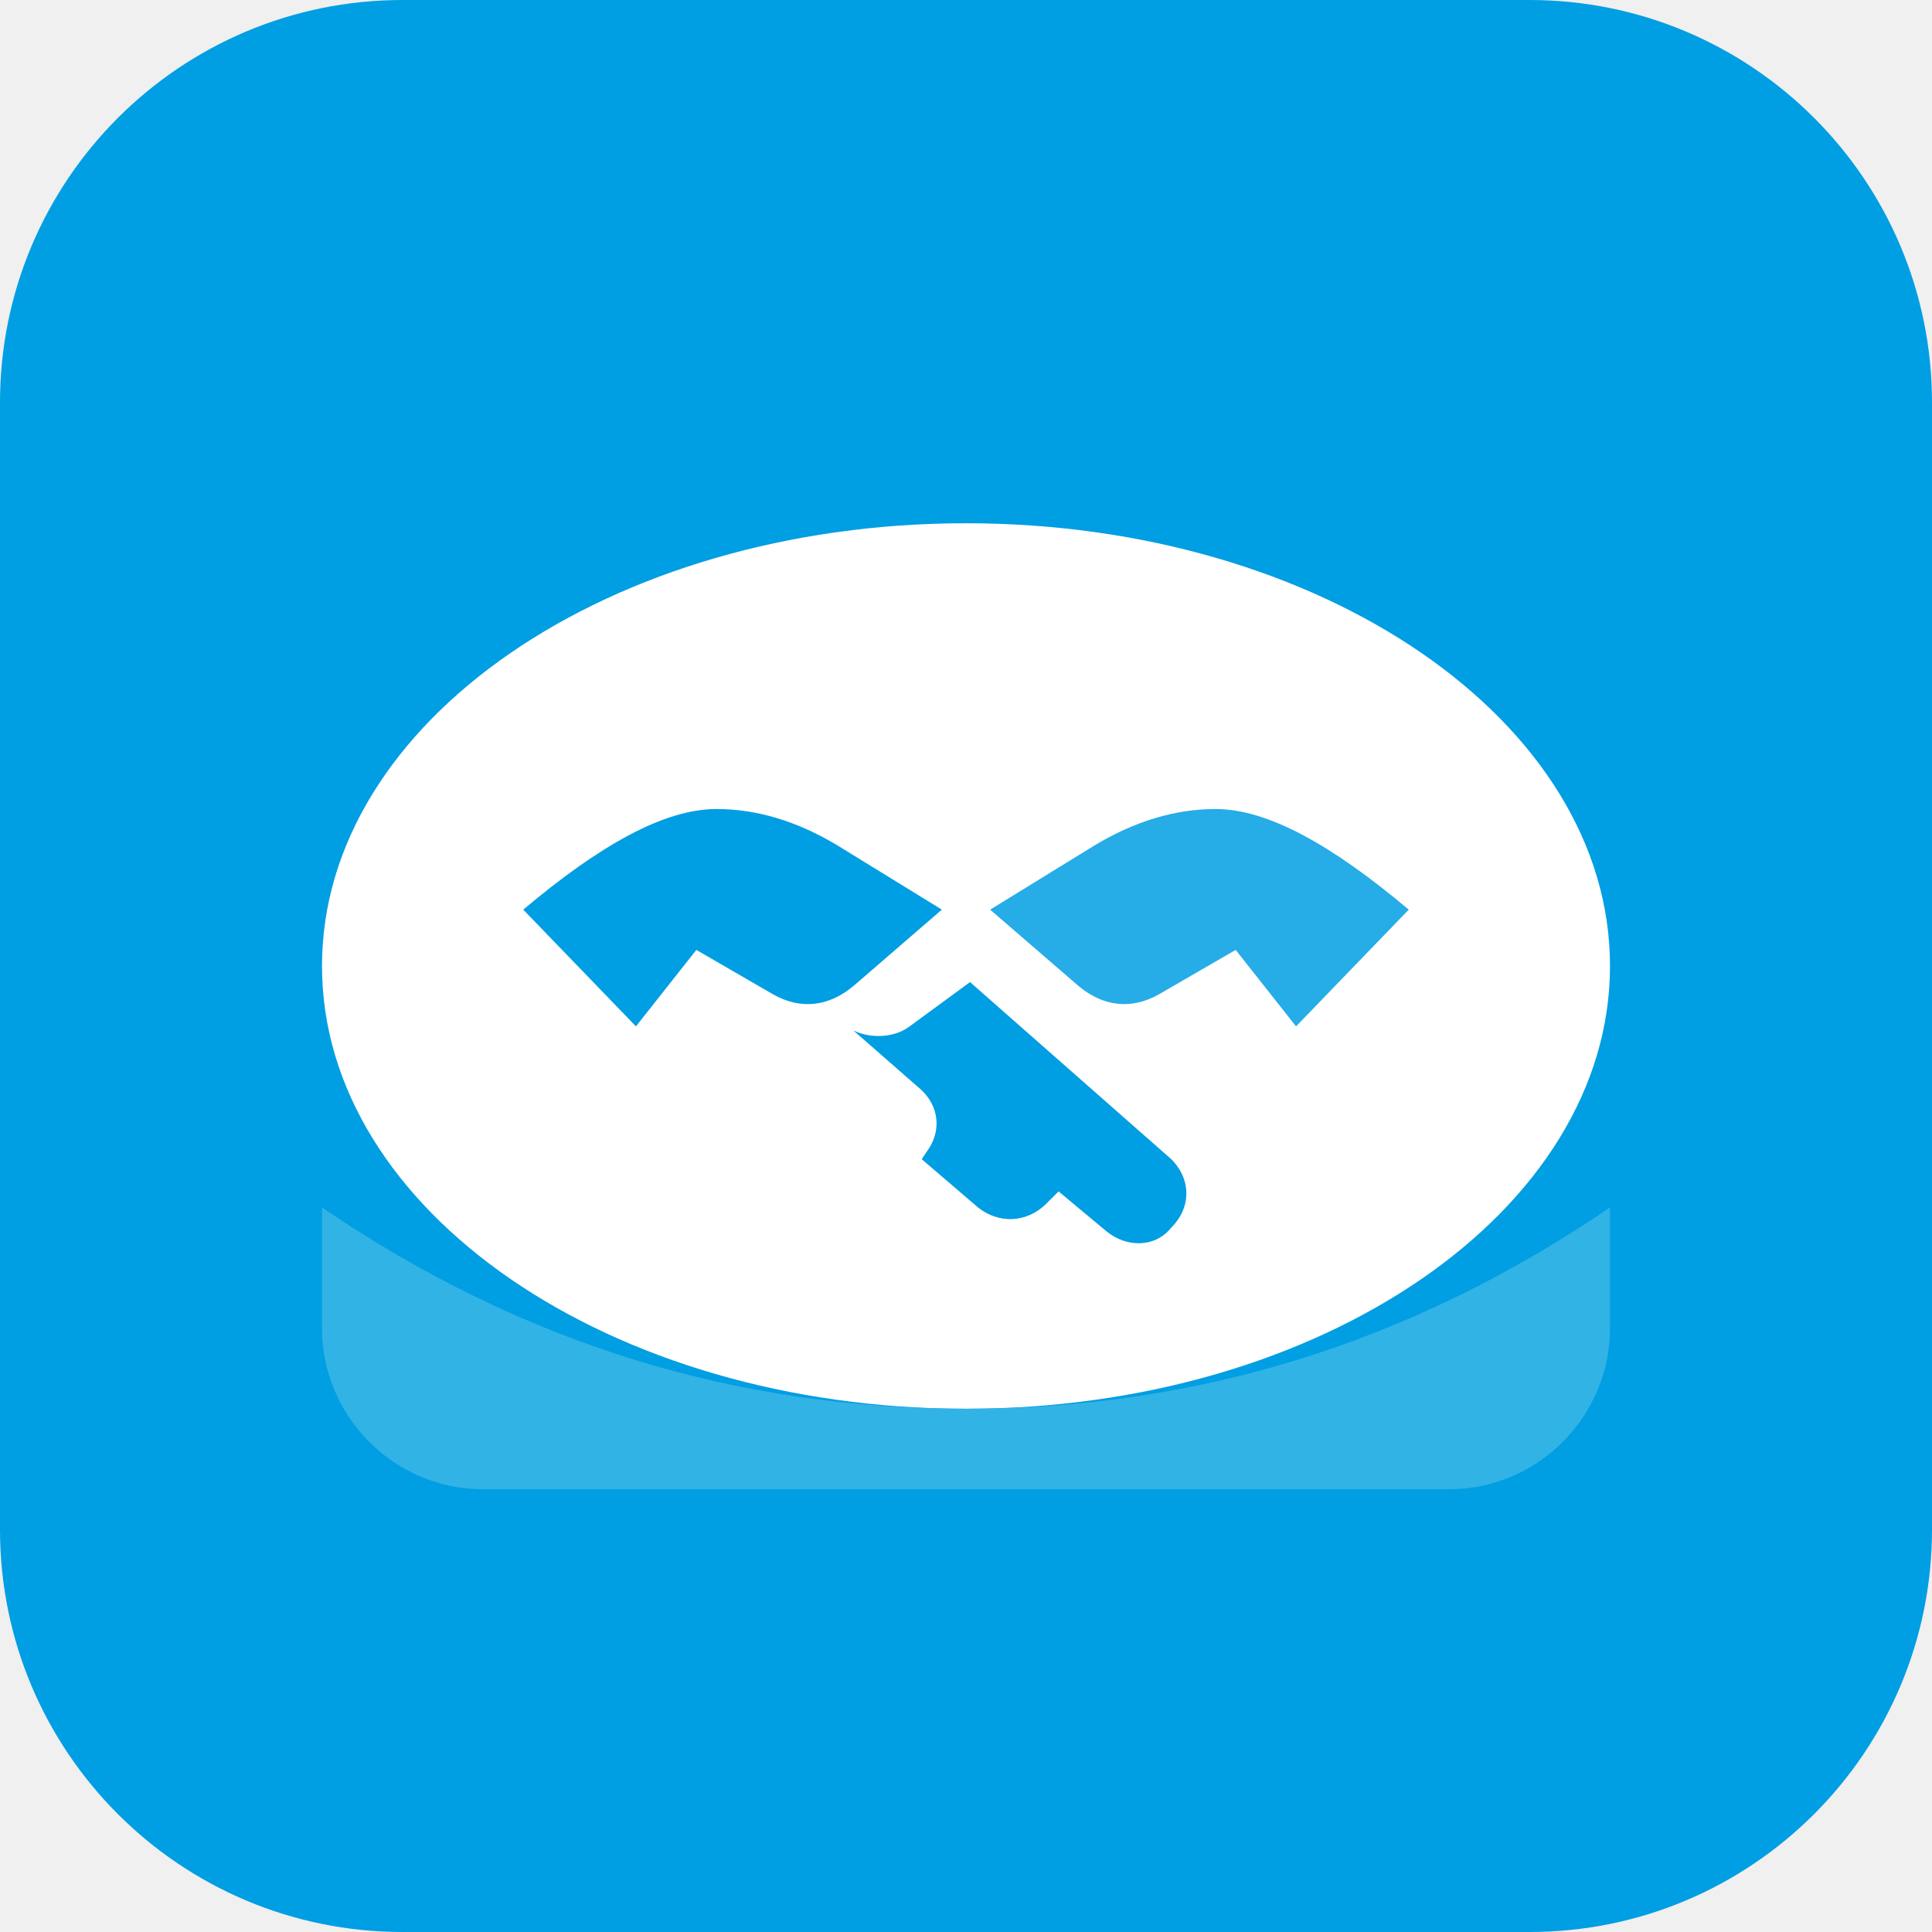
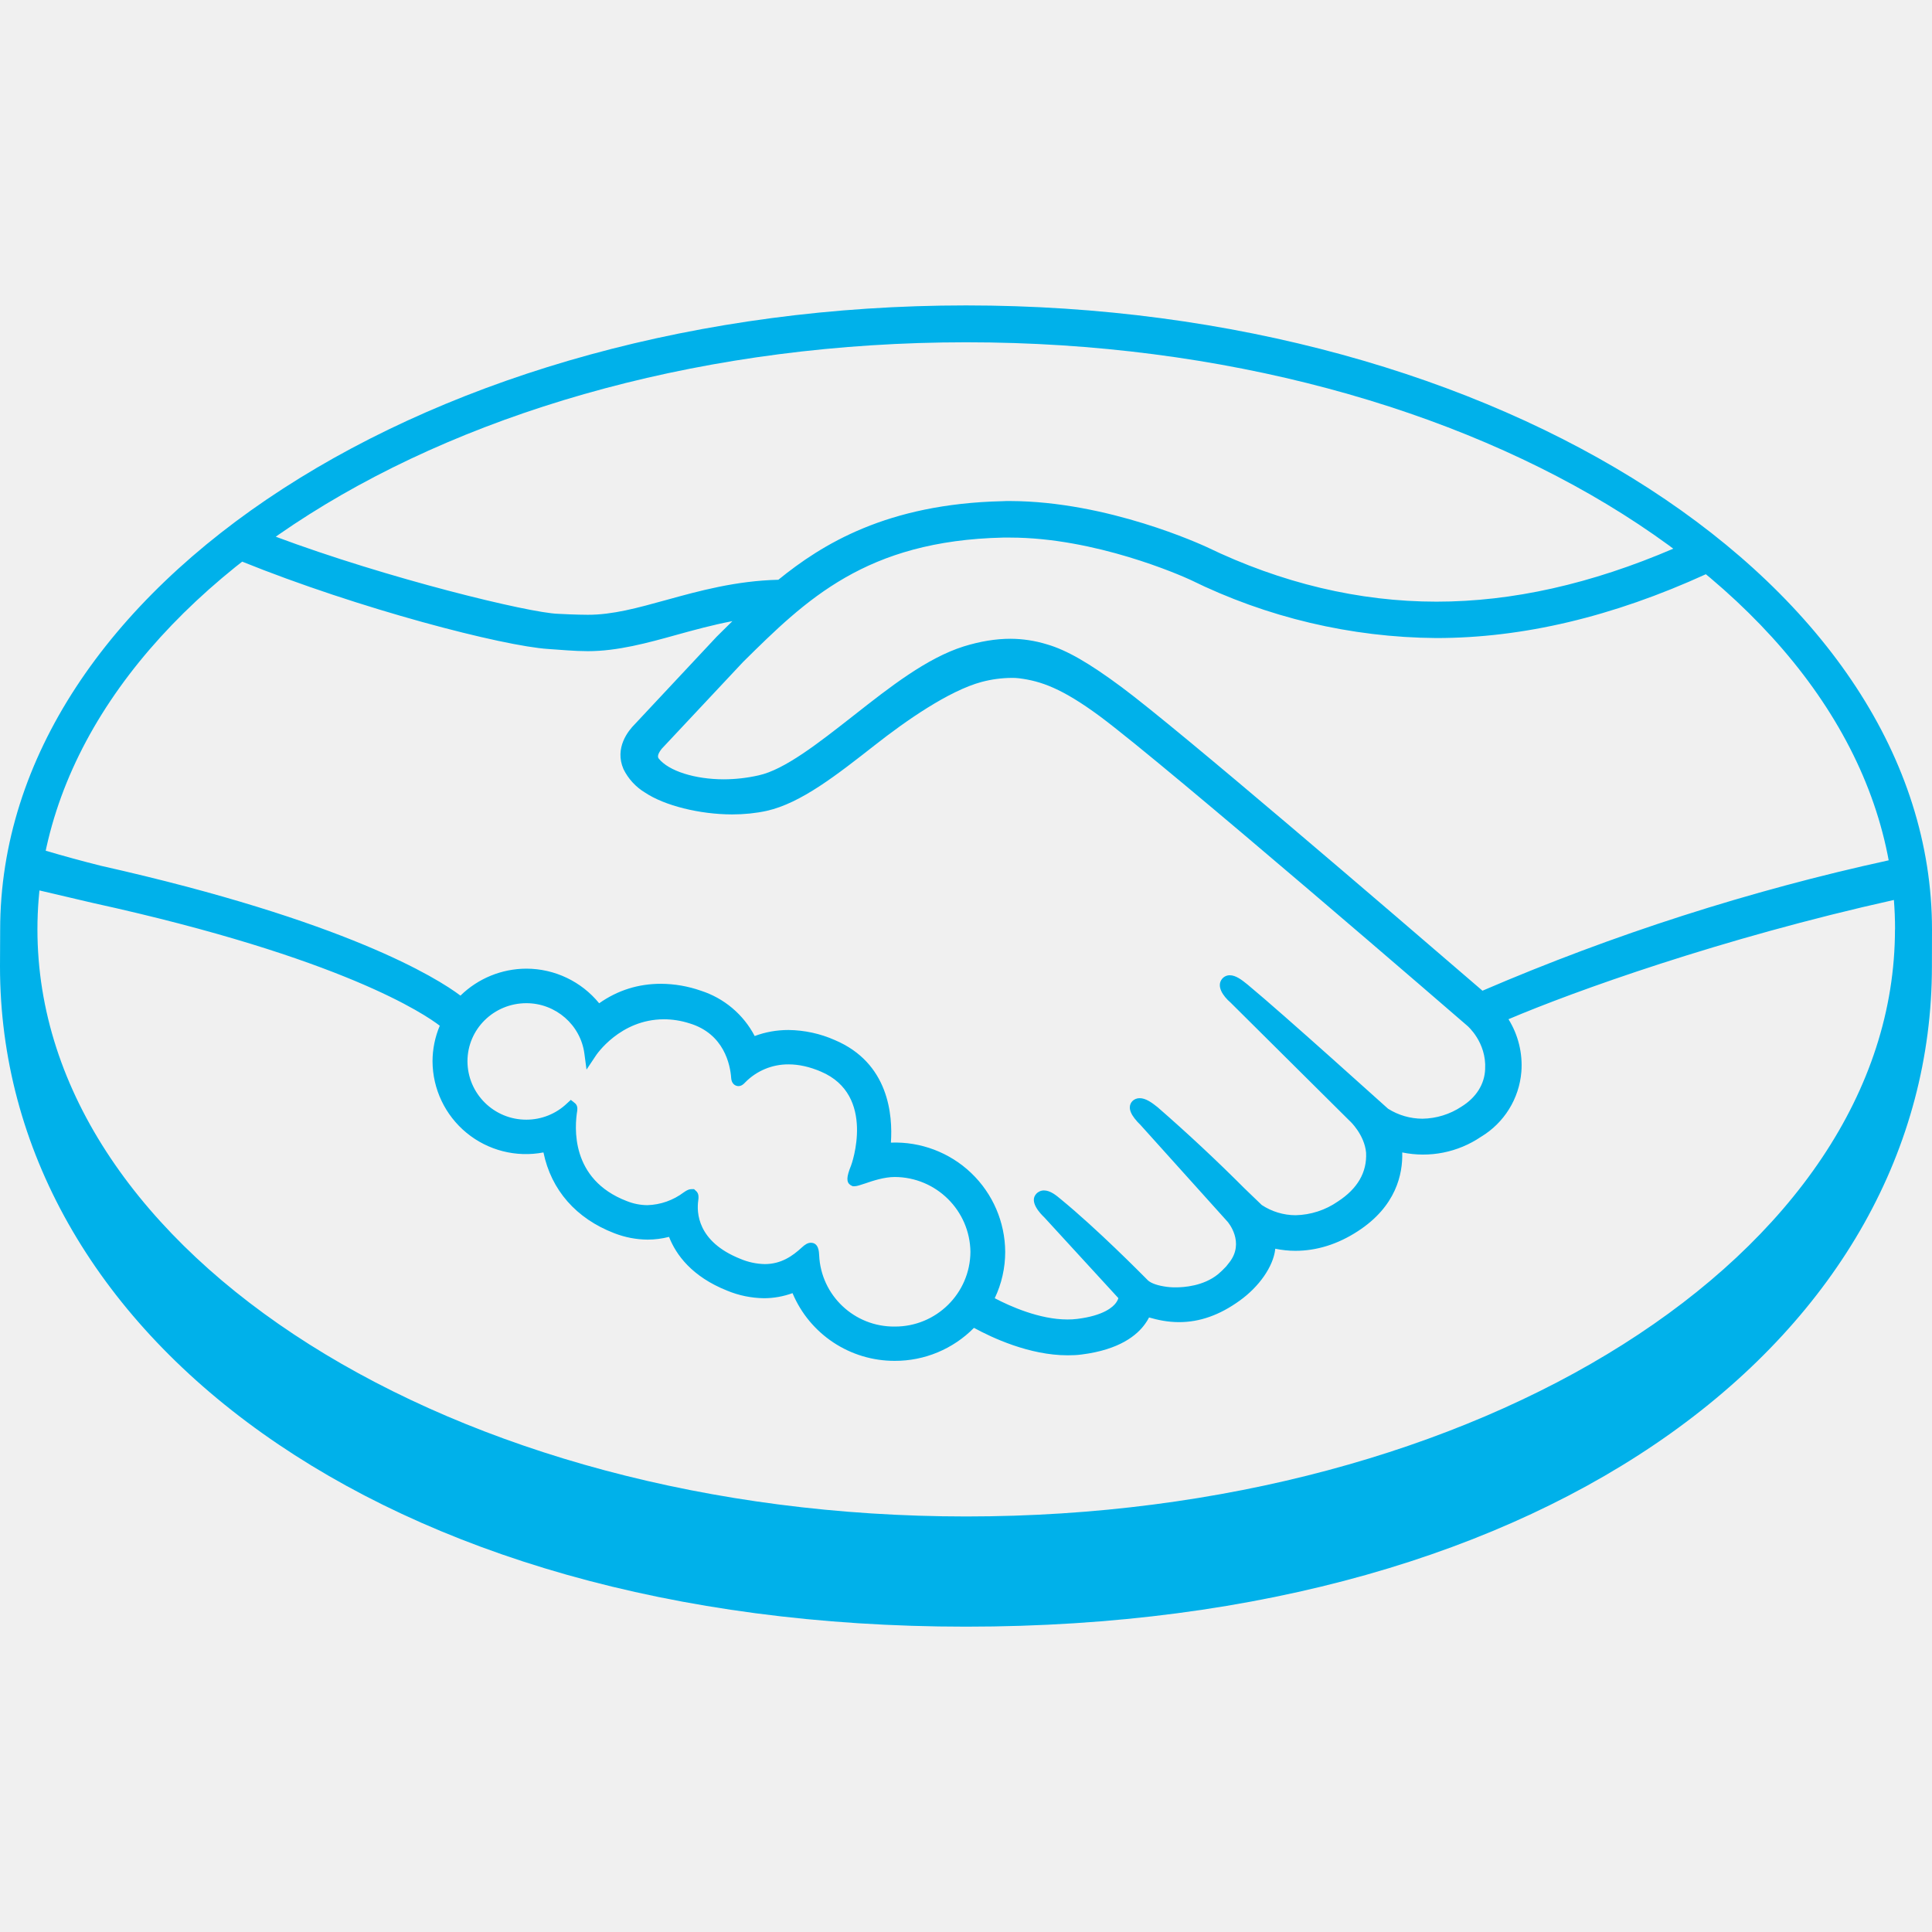
- <svg xmlns="http://www.w3.org/2000/svg" viewBox="0 0 48 48" role="img" aria-label="Mercado Pago">
-   <rect width="48" height="48" rx="10" fill="#009EE3" />
-   <ellipse cx="24" cy="24" rx="16" ry="11" fill="#fff" />
-   <g fill="#009EE3">
-     <path d="M13 22.6c1.9-1.6 3.5-2.5 4.8-2.5 1 0 2 .3 3 .9l2.6 1.6-2.2 1.9c-.6.5-1.3.6-2 .2l-1.9-1.1-1.5 1.9z" />
-     <path d="M35 22.6l-2.8 2.9-1.5-1.9-1.9 1.1c-.7.4-1.4.3-2-.2L24.6 22.6l2.6-1.6c1-.6 2-.9 3-.9 1.3 0 2.9.9 4.8 2.5z" opacity=".85" />
-     <path d="M21.2 25.6l1.6 1.4c.5.4.6 1 .3 1.5l-.2.3 1.4 1.2c.5.4 1.2.4 1.7-.1l.3-.3 1.2 1c.5.4 1.2.4 1.6-.1.5-.5.5-1.2 0-1.7l-5-4.4-1.5 1.1c-.4.3-1 .3-1.4.1z" />
-   </g>
-   <path d="M8 30c5 3.4 10.3 5 16 5s11-1.6 16-5v3c0 2.2-1.8 4-4 4H12c-2.2 0-4-1.8-4-4z" fill="#32B3E5" />
+ <svg xmlns="http://www.w3.org/2000/svg" role="img" aria-label="Mercado Pago" viewBox="0 0 24 24">
+   <path fill="#00B1EA" d="M11.115 16.479a.93.927 0 0 1-.939-.886c-.002-.042-.006-.155-.103-.155-.04 0-.074.023-.113.059-.112.103-.254.206-.46.206a.816.814 0 0 1-.305-.066c-.535-.214-.542-.578-.521-.725.006-.038.007-.08-.02-.11l-.032-.03h-.034c-.027 0-.055.012-.093.039a.788.786 0 0 1-.454.16.7.699 0 0 1-.253-.05c-.708-.27-.65-.928-.617-1.126.005-.041-.005-.072-.03-.092l-.05-.04-.047.043a.728.726 0 0 1-.505.203.73.728 0 0 1-.732-.725c0-.4.328-.722.732-.722.364 0 .675.27.721.63l.026.195.11-.165c.01-.018.307-.46.852-.46.102 0 .21.016.316.05.434.13.508.52.519.68.008.094.075.1.09.1.037 0 .064-.024.083-.045a.746.744 0 0 1 .54-.225c.128 0 .263.03.402.09.69.293.379 1.158.374 1.167-.058.144-.061.207-.005.244l.027.013h.02c.03 0 .07-.014.134-.035.093-.032.235-.08.367-.08a.944.942 0 0 1 .94.93.936.934 0 0 1-.94.928zm7.302-4.171c-1.138-.98-3.768-3.24-4.481-3.77-.406-.302-.685-.462-.928-.533a1.559 1.554 0 0 0-.456-.07c-.182 0-.376.032-.58.095-.46.145-.918.505-1.362.854l-.023.018c-.414.324-.84.66-1.164.73a1.986 1.98 0 0 1-.43.049c-.362 0-.687-.104-.81-.258-.02-.025-.007-.066.04-.125l.008-.008 1-1.067c.783-.774 1.525-1.506 3.23-1.545h.085c1.062 0 2.12.469 2.24.524a7.03 7.03 0 0 0 3.056.724c1.076 0 2.188-.263 3.354-.795a9.135 9.11 0 0 0-.405-.317c-1.025.44-2.003.66-2.946.66-.962 0-1.925-.229-2.858-.68-.05-.022-1.22-.567-2.44-.57-.032 0-.065 0-.096.002-1.434.033-2.24.536-2.782.976-.528.013-.982.138-1.388.25-.361.1-.673.186-.979.185-.125 0-.35-.01-.37-.012-.35-.01-2.115-.437-3.518-.962-.143.1-.28.203-.415.31 1.466.593 3.25 1.053 3.812 1.089.157.01.323.027.491.027.372 0 .744-.103 1.104-.203.213-.059.446-.123.692-.17l-.196.194-1.017 1.087c-.08.08-.254.294-.14.557a.705.703 0 0 0 .268.292c.243.162.677.27 1.08.271.152 0 .297-.015.43-.044.427-.095.874-.448 1.349-.82.377-.296.913-.672 1.323-.782a1.494 1.49 0 0 1 .37-.05.611.61 0 0 1 .095.005c.27.034.533.125 1.003.472.835.62 4.531 3.815 4.566 3.846.002.002.238.203.22.537-.007.186-.11.352-.294.466a.902.9 0 0 1-.484.15.804.802 0 0 1-.428-.124c-.014-.01-1.28-1.157-1.746-1.543-.074-.06-.146-.115-.22-.115a.122.122 0 0 0-.096.045c-.073.09.01.212.105.294l1.48 1.47c.002 0 .184.17.204.395.012.244-.106.447-.35.606a.957.955 0 0 1-.526.171.766.764 0 0 1-.42-.127l-.214-.206a21.035 20.978 0 0 0-1.08-1.009c-.072-.058-.148-.112-.221-.112a.127.127 0 0 0-.094.038c-.033.037-.056.103.028.212a.698.696 0 0 0 .075.083l1.078 1.198c.01.01.222.26.024.511l-.038.048a1.18 1.178 0 0 1-.1.096c-.184.15-.43.164-.527.164a.8.798 0 0 1-.147-.012c-.106-.018-.178-.048-.212-.089l-.013-.013c-.06-.06-.602-.609-1.054-.98-.059-.05-.133-.11-.21-.11a.128.128 0 0 0-.096.042c-.09.096.044.24.1.293l.92 1.003a.204.204 0 0 1-.033.062c-.033.044-.144.155-.479.196a.91.907 0 0 1-.122.007c-.345 0-.712-.164-.902-.264a1.343 1.34 0 0 0 .13-.576 1.368 1.365 0 0 0-1.42-1.357c.024-.342-.025-.99-.697-1.274a1.455 1.452 0 0 0-.575-.125c-.146 0-.287.025-.42.075a1.153 1.15 0 0 0-.671-.564 1.52 1.515 0 0 0-.494-.085c-.28 0-.537.08-.767.242a1.168 1.165 0 0 0-.903-.43 1.173 1.17 0 0 0-.82.335c-.287-.217-1.425-.93-4.467-1.613a17.39 17.344 0 0 1-.692-.189 4.822 4.82 0 0 0-.077.494l.67.157c3.108.682 4.136 1.391 4.309 1.525a1.145 1.142 0 0 0-.09.442 1.16 1.158 0 0 0 1.378 1.132c.096.467.406.821.879 1.003a1.165 1.162 0 0 0 .415.08c.09 0 .179-.012.266-.034.086.22.282.493.722.668a1.233 1.23 0 0 0 .457.094c.122 0 .241-.022.355-.063a1.373 1.37 0 0 0 1.269.841c.37.002.726-.147.985-.41.221.121.688.341 1.163.341.06 0 .118-.002.175-.01.47-.059.689-.24.789-.382a.571.57 0 0 0 .048-.078c.11.032.234.058.373.058.255 0 .501-.086.75-.265.244-.174.418-.424.444-.637v-.01c.083.017.167.026.251.026.265 0 .527-.082.773-.242.48-.31.562-.715.554-.98a1.28 1.279 0 0 0 .978-.194 1.04 1.04 0 0 0 .502-.808 1.088 1.085 0 0 0-.16-.653c.804-.342 2.636-1.003 4.795-1.483a4.734 4.721 0 0 0-.067-.492 27.742 27.667 0 0 0-5.049 1.62zm5.123-.763c0 4.027-5.166 7.293-11.537 7.293-6.372 0-11.538-3.266-11.538-7.293 0-4.028 5.165-7.293 11.539-7.293 6.371 0 11.537 3.265 11.537 7.293zm.46.004c0-4.272-5.374-7.755-12-7.755S.002 7.277.002 11.55L0 12.004c0 4.533 4.695 8.203 11.999 8.203 7.347 0 12-3.67 12-8.204z" />
</svg>
